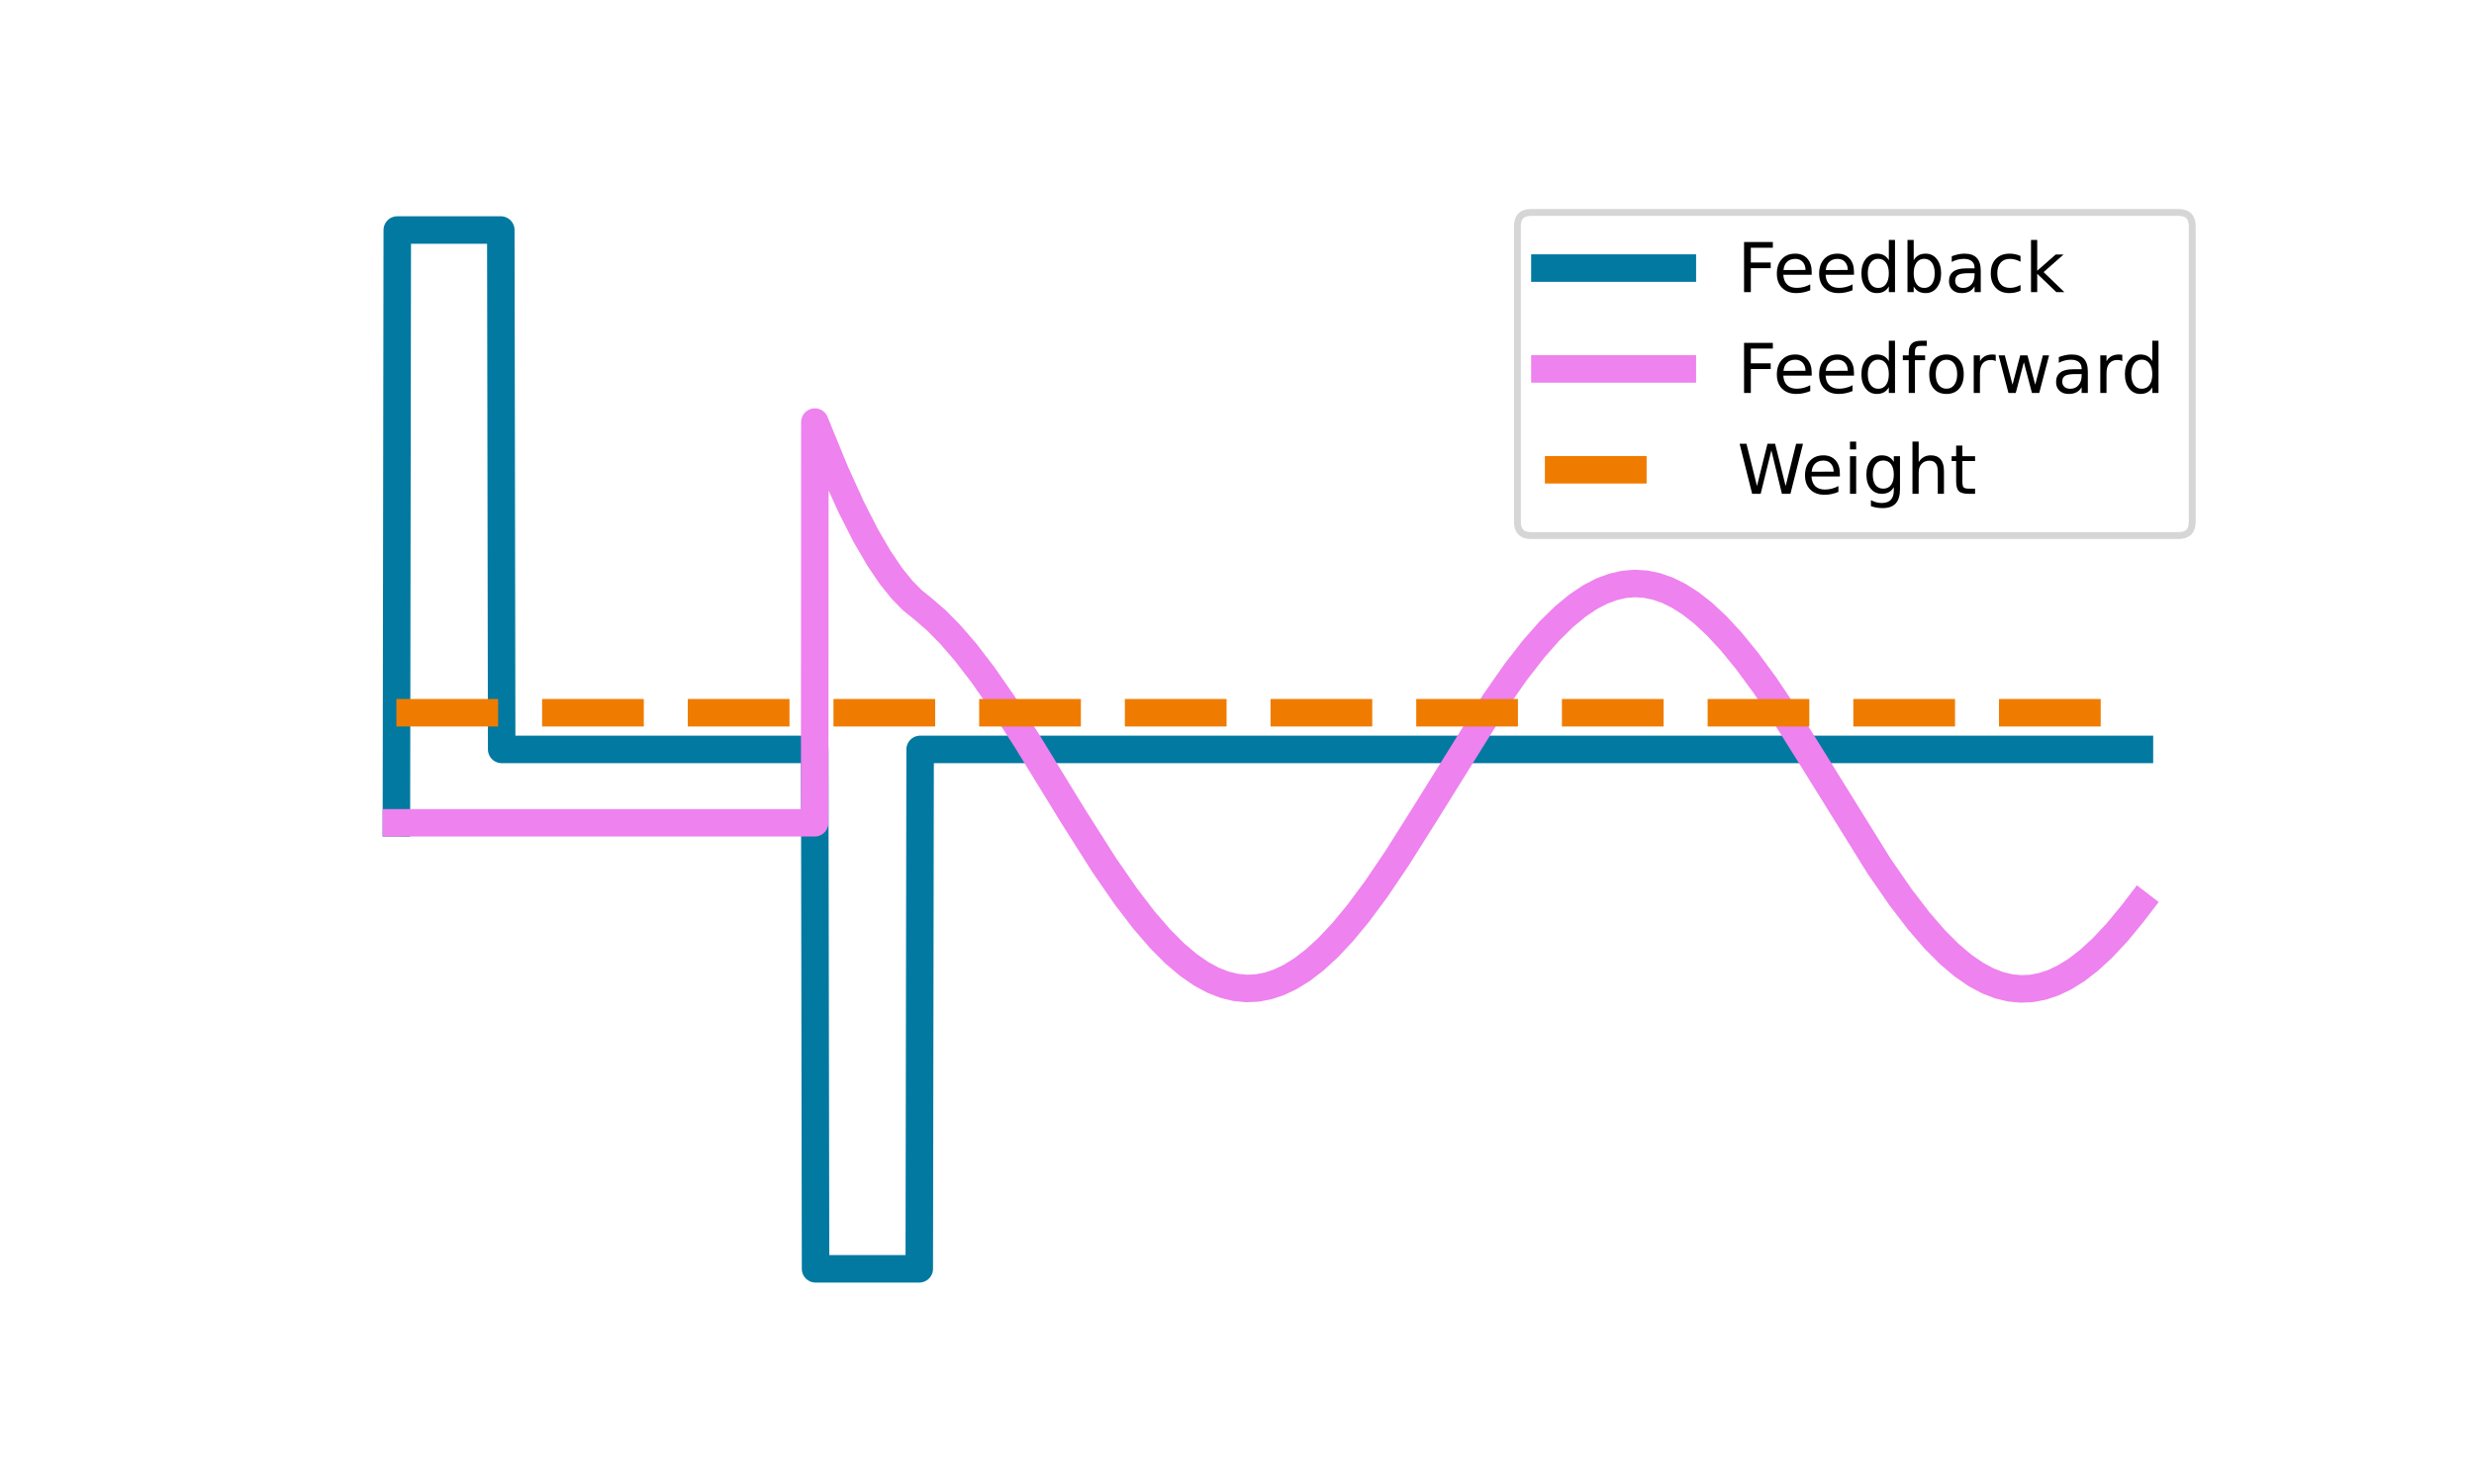
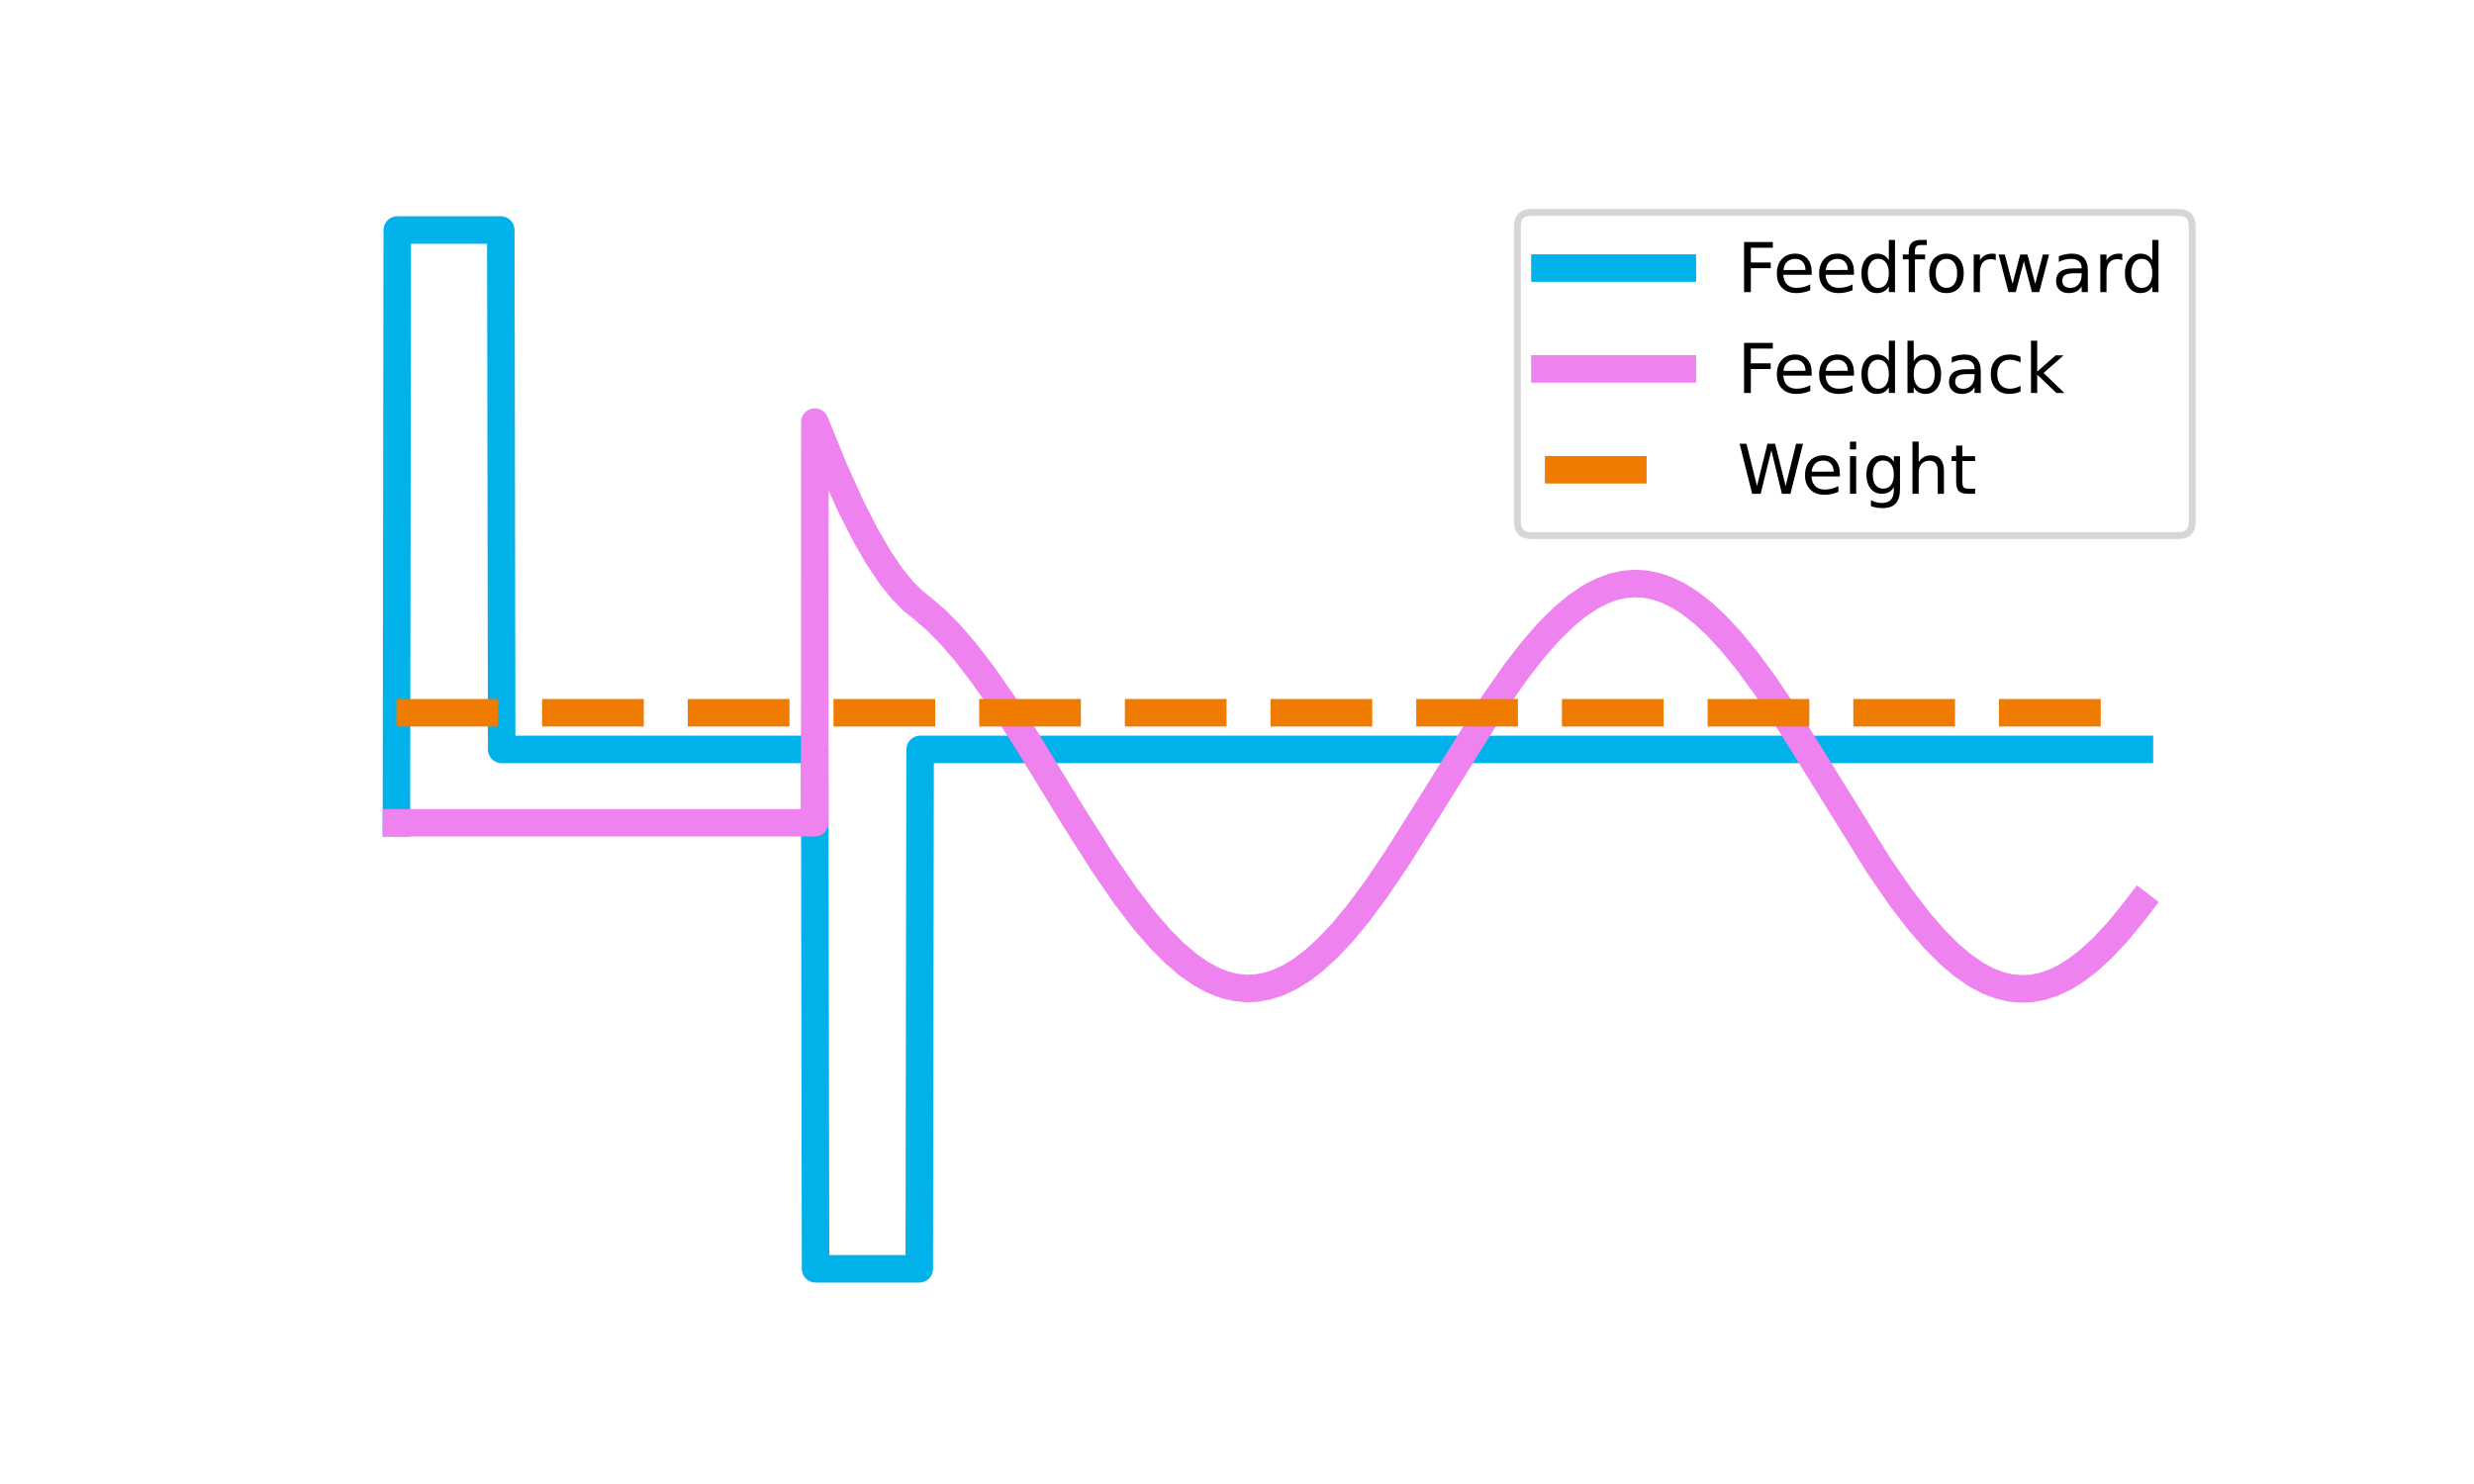
<svg xmlns="http://www.w3.org/2000/svg" xmlns:xlink="http://www.w3.org/1999/xlink" width="360pt" height="216pt" viewBox="0 0 360 216" version="1.1">
  <defs>
    <style type="text/css">*{stroke-linejoin: round; stroke-linecap: butt}</style>
  </defs>
  <g id="figure_1">
    <g id="patch_1">
      <path d="M 0 216  L 360 216  L 360 0  L 0 0  z " style="fill: #ffffff" />
    </g>
    <g id="axes_1">
      <g id="line2d_1">
-         <path d="M 57.682 119.76  L 57.809 33.48  L 72.873 33.48  L 73 109.08  L 118.548 109.08  L 118.675 184.68  L 133.765 184.68  L 133.892 109.08  L 311.318 109.08  L 311.318 109.08  " clip-path="url(#pdf1f8fa968)" style="fill: none; stroke: #0179a0; stroke-width: 4; stroke-linecap: square" />
+         <path d="M 57.682 119.76  L 57.809 33.48  L 72.873 33.48  L 73 109.08  L 118.548 109.08  L 118.675 184.68  L 133.765 184.68  L 133.892 109.08  L 311.318 109.08  L 311.318 109.08  " clip-path="url(#p00b9feb03d)" style="fill: none; stroke: #00b1ea; stroke-width: 4; stroke-linecap: square" />
      </g>
      <g id="line2d_2">
-         <path d="M 57.682 119.76  L 118.548 119.76  L 118.574 61.437  L 118.675 61.697  L 121.465 68.512  L 123.849 73.774  L 125.979 77.957  L 127.907 81.268  L 129.657 83.851  L 131.28 85.865  L 132.776 87.381  L 134.348 88.646  L 136.251 90.293  L 138.305 92.377  L 140.537 94.968  L 143.022 98.205  L 145.888 102.32  L 149.413 107.793  L 156.108 118.712  L 160.623 125.833  L 163.793 130.429  L 166.456 133.911  L 168.814 136.638  L 170.944 138.773  L 172.923 140.45  L 174.774 141.732  L 176.524 142.677  L 178.198 143.329  L 179.796 143.718  L 181.368 143.873  L 182.915 143.805  L 184.487 143.511  L 186.085 142.984  L 187.734 142.203  L 189.458 141.135  L 191.284 139.735  L 193.237 137.948  L 195.342 135.71  L 197.65 132.92  L 200.237 129.432  L 203.255 124.974  L 207.186 118.738  L 217.482 102.209  L 220.551 97.817  L 223.163 94.456  L 225.471 91.836  L 227.576 89.771  L 229.529 88.158  L 231.355 86.93  L 233.079 86.032  L 234.728 85.419  L 236.325 85.058  L 237.898 84.931  L 239.445 85.026  L 241.017 85.347  L 242.615 85.902  L 244.263 86.712  L 245.988 87.809  L 247.814 89.239  L 249.767 91.057  L 251.872 93.325  L 254.205 96.178  L 256.817 99.735  L 259.886 104.306  L 263.944 110.781  L 273.403 126.017  L 276.548 130.574  L 279.186 134.02  L 281.544 136.746  L 283.675 138.877  L 285.653 140.549  L 287.504 141.826  L 289.254 142.765  L 290.902 143.403  L 292.5 143.788  L 294.073 143.939  L 295.62 143.867  L 297.192 143.569  L 298.79 143.036  L 300.438 142.249  L 302.163 141.175  L 303.989 139.767  L 305.942 137.972  L 308.047 135.725  L 310.354 132.925  L 311.318 131.663  L 311.318 131.663  " clip-path="url(#pdf1f8fa968)" style="fill: none; stroke: #ee82ee; stroke-width: 4; stroke-linecap: square" />
+         <path d="M 57.682 119.76  L 118.548 119.76  L 118.574 61.437  L 118.675 61.697  L 121.465 68.512  L 123.849 73.774  L 125.979 77.957  L 127.907 81.268  L 129.657 83.851  L 131.28 85.865  L 132.776 87.381  L 134.348 88.646  L 136.251 90.293  L 138.305 92.377  L 140.537 94.968  L 143.022 98.205  L 145.888 102.32  L 149.413 107.793  L 156.108 118.712  L 160.623 125.833  L 163.793 130.429  L 166.456 133.911  L 168.814 136.638  L 170.944 138.773  L 172.923 140.45  L 174.774 141.732  L 176.524 142.677  L 178.198 143.329  L 179.796 143.718  L 181.368 143.873  L 182.915 143.805  L 184.487 143.511  L 186.085 142.984  L 187.734 142.203  L 189.458 141.135  L 191.284 139.735  L 193.237 137.948  L 195.342 135.71  L 197.65 132.92  L 200.237 129.432  L 203.255 124.974  L 207.186 118.738  L 217.482 102.209  L 220.551 97.817  L 223.163 94.456  L 225.471 91.836  L 227.576 89.771  L 229.529 88.158  L 231.355 86.93  L 233.079 86.032  L 234.728 85.419  L 236.325 85.058  L 237.898 84.931  L 239.445 85.026  L 241.017 85.347  L 242.615 85.902  L 244.263 86.712  L 245.988 87.809  L 247.814 89.239  L 249.767 91.057  L 251.872 93.325  L 254.205 96.178  L 256.817 99.735  L 259.886 104.306  L 263.944 110.781  L 273.403 126.017  L 276.548 130.574  L 279.186 134.02  L 281.544 136.746  L 283.675 138.877  L 285.653 140.549  L 287.504 141.826  L 289.254 142.765  L 290.902 143.403  L 292.5 143.788  L 294.073 143.939  L 295.62 143.867  L 297.192 143.569  L 298.79 143.036  L 300.438 142.249  L 302.163 141.175  L 303.989 139.767  L 305.942 137.972  L 308.047 135.725  L 310.354 132.925  L 311.318 131.663  L 311.318 131.663  " clip-path="url(#p00b9feb03d)" style="fill: none; stroke: #ee82ee; stroke-width: 4; stroke-linecap: square" />
      </g>
      <g id="LineCollection_1">
-         <path d="M 57.682 103.74  L 311.318 103.74  " clip-path="url(#pdf1f8fa968)" style="fill: none; stroke-dasharray: 14.8,6.4; stroke-dashoffset: 0; stroke: #ef7c00; stroke-width: 4" />
+         <path d="M 57.682 103.74  L 311.318 103.74  " clip-path="url(#p00b9feb03d)" style="fill: none; stroke-dasharray: 14.8,6.4; stroke-dashoffset: 0; stroke: #ef7c00; stroke-width: 4" />
      </g>
      <g id="legend_1">
        <g id="patch_2">
          <path d="M 222.803 77.954  L 317 77.954  Q 319 77.954 319 75.954  L 319 32.92  Q 319 30.92 317 30.92  L 222.803 30.92  Q 220.803 30.92 220.803 32.92  L 220.803 75.954  Q 220.803 77.954 222.803 77.954  z " style="fill: #ffffff; opacity: 0.8; stroke: #cccccc; stroke-linejoin: miter" />
        </g>
        <g id="line2d_3">
-           <path d="M 224.803 39.018  L 234.803 39.018  L 244.803 39.018  " style="fill: none; stroke: #0179a0; stroke-width: 4; stroke-linecap: square" />
+           <path d="M 224.803 39.018  L 234.803 39.018  L 244.803 39.018  " style="fill: none; stroke: #00b1ea; stroke-width: 4; stroke-linecap: square" />
        </g>
        <g id="text_1">
          <g transform="translate(252.8031 42.51844) scale(0.1 -0.1)">
            <defs>
              <path id="DejaVuSans-46" d="M 628 4666  L 3309 4666  L 3309 4134  L 1259 4134  L 1259 2759  L 3109 2759  L 3109 2228  L 1259 2228  L 1259 0  L 628 0  L 628 4666  z " transform="scale(0.015625)" />
              <path id="DejaVuSans-65" d="M 3597 1894  L 3597 1613  L 953 1613  Q 991 1019 1311 708  Q 1631 397 2203 397  Q 2534 397 2845 478  Q 3156 559 3463 722  L 3463 178  Q 3153 47 2828 -22  Q 2503 -91 2169 -91  Q 1331 -91 842 396  Q 353 884 353 1716  Q 353 2575 817 3079  Q 1281 3584 2069 3584  Q 2775 3584 3186 3129  Q 3597 2675 3597 1894  z M 3022 2063  Q 3016 2534 2758 2815  Q 2500 3097 2075 3097  Q 1594 3097 1305 2825  Q 1016 2553 972 2059  L 3022 2063  z " transform="scale(0.015625)" />
              <path id="DejaVuSans-64" d="M 2906 2969  L 2906 4863  L 3481 4863  L 3481 0  L 2906 0  L 2906 525  Q 2725 213 2448 61  Q 2172 -91 1784 -91  Q 1150 -91 751 415  Q 353 922 353 1747  Q 353 2572 751 3078  Q 1150 3584 1784 3584  Q 2172 3584 2448 3432  Q 2725 3281 2906 2969  z M 947 1747  Q 947 1113 1208 752  Q 1469 391 1925 391  Q 2381 391 2643 752  Q 2906 1113 2906 1747  Q 2906 2381 2643 2742  Q 2381 3103 1925 3103  Q 1469 3103 1208 2742  Q 947 2381 947 1747  z " transform="scale(0.015625)" />
-               <path id="DejaVuSans-62" d="M 3116 1747  Q 3116 2381 2855 2742  Q 2594 3103 2138 3103  Q 1681 3103 1420 2742  Q 1159 2381 1159 1747  Q 1159 1113 1420 752  Q 1681 391 2138 391  Q 2594 391 2855 752  Q 3116 1113 3116 1747  z M 1159 2969  Q 1341 3281 1617 3432  Q 1894 3584 2278 3584  Q 2916 3584 3314 3078  Q 3713 2572 3713 1747  Q 3713 922 3314 415  Q 2916 -91 2278 -91  Q 1894 -91 1617 61  Q 1341 213 1159 525  L 1159 0  L 581 0  L 581 4863  L 1159 4863  L 1159 2969  z " transform="scale(0.015625)" />
-               <path id="DejaVuSans-61" d="M 2194 1759  Q 1497 1759 1228 1600  Q 959 1441 959 1056  Q 959 750 1161 570  Q 1363 391 1709 391  Q 2188 391 2477 730  Q 2766 1069 2766 1631  L 2766 1759  L 2194 1759  z M 3341 1997  L 3341 0  L 2766 0  L 2766 531  Q 2569 213 2275 61  Q 1981 -91 1556 -91  Q 1019 -91 701 211  Q 384 513 384 1019  Q 384 1609 779 1909  Q 1175 2209 1959 2209  L 2766 2209  L 2766 2266  Q 2766 2663 2505 2880  Q 2244 3097 1772 3097  Q 1472 3097 1187 3025  Q 903 2953 641 2809  L 641 3341  Q 956 3463 1253 3523  Q 1550 3584 1831 3584  Q 2591 3584 2966 3190  Q 3341 2797 3341 1997  z " transform="scale(0.015625)" />
-               <path id="DejaVuSans-63" d="M 3122 3366  L 3122 2828  Q 2878 2963 2633 3030  Q 2388 3097 2138 3097  Q 1578 3097 1268 2742  Q 959 2388 959 1747  Q 959 1106 1268 751  Q 1578 397 2138 397  Q 2388 397 2633 464  Q 2878 531 3122 666  L 3122 134  Q 2881 22 2623 -34  Q 2366 -91 2075 -91  Q 1284 -91 818 406  Q 353 903 353 1747  Q 353 2603 823 3093  Q 1294 3584 2113 3584  Q 2378 3584 2631 3529  Q 2884 3475 3122 3366  z " transform="scale(0.015625)" />
-               <path id="DejaVuSans-6b" d="M 581 4863  L 1159 4863  L 1159 1991  L 2875 3500  L 3609 3500  L 1753 1863  L 3688 0  L 2938 0  L 1159 1709  L 1159 0  L 581 0  L 581 4863  z " transform="scale(0.015625)" />
-             </defs>
-             <use xlink:href="#DejaVuSans-46" />
-             <use xlink:href="#DejaVuSans-65" x="52.02" />
-             <use xlink:href="#DejaVuSans-65" x="113.543" />
-             <use xlink:href="#DejaVuSans-64" x="175.066" />
-             <use xlink:href="#DejaVuSans-62" x="238.543" />
-             <use xlink:href="#DejaVuSans-61" x="302.02" />
-             <use xlink:href="#DejaVuSans-63" x="363.299" />
-             <use xlink:href="#DejaVuSans-6b" x="418.279" />
-           </g>
-         </g>
-         <g id="line2d_4">
-           <path d="M 224.803 53.697  L 234.803 53.697  L 244.803 53.697  " style="fill: none; stroke: #ee82ee; stroke-width: 4; stroke-linecap: square" />
-         </g>
-         <g id="text_2">
-           <g transform="translate(252.8031 57.19656) scale(0.1 -0.1)">
-             <defs>
              <path id="DejaVuSans-66" d="M 2375 4863  L 2375 4384  L 1825 4384  Q 1516 4384 1395 4259  Q 1275 4134 1275 3809  L 1275 3500  L 2222 3500  L 2222 3053  L 1275 3053  L 1275 0  L 697 0  L 697 3053  L 147 3053  L 147 3500  L 697 3500  L 697 3744  Q 697 4328 969 4595  Q 1241 4863 1831 4863  L 2375 4863  z " transform="scale(0.015625)" />
              <path id="DejaVuSans-6f" d="M 1959 3097  Q 1497 3097 1228 2736  Q 959 2375 959 1747  Q 959 1119 1226 758  Q 1494 397 1959 397  Q 2419 397 2687 759  Q 2956 1122 2956 1747  Q 2956 2369 2687 2733  Q 2419 3097 1959 3097  z M 1959 3584  Q 2709 3584 3137 3096  Q 3566 2609 3566 1747  Q 3566 888 3137 398  Q 2709 -91 1959 -91  Q 1206 -91 779 398  Q 353 888 353 1747  Q 353 2609 779 3096  Q 1206 3584 1959 3584  z " transform="scale(0.015625)" />
              <path id="DejaVuSans-72" d="M 2631 2963  Q 2534 3019 2420 3045  Q 2306 3072 2169 3072  Q 1681 3072 1420 2755  Q 1159 2438 1159 1844  L 1159 0  L 581 0  L 581 3500  L 1159 3500  L 1159 2956  Q 1341 3275 1631 3429  Q 1922 3584 2338 3584  Q 2397 3584 2469 3576  Q 2541 3569 2628 3553  L 2631 2963  z " transform="scale(0.015625)" />
              <path id="DejaVuSans-77" d="M 269 3500  L 844 3500  L 1563 769  L 2278 3500  L 2956 3500  L 3675 769  L 4391 3500  L 4966 3500  L 4050 0  L 3372 0  L 2619 2869  L 1863 0  L 1184 0  L 269 3500  z " transform="scale(0.015625)" />
+               <path id="DejaVuSans-61" d="M 2194 1759  Q 1497 1759 1228 1600  Q 959 1441 959 1056  Q 959 750 1161 570  Q 1363 391 1709 391  Q 2188 391 2477 730  Q 2766 1069 2766 1631  L 2766 1759  L 2194 1759  z M 3341 1997  L 3341 0  L 2766 0  L 2766 531  Q 2569 213 2275 61  Q 1981 -91 1556 -91  Q 1019 -91 701 211  Q 384 513 384 1019  Q 384 1609 779 1909  Q 1175 2209 1959 2209  L 2766 2209  L 2766 2266  Q 2766 2663 2505 2880  Q 2244 3097 1772 3097  Q 1472 3097 1187 3025  Q 903 2953 641 2809  L 641 3341  Q 956 3463 1253 3523  Q 1550 3584 1831 3584  Q 2591 3584 2966 3190  Q 3341 2797 3341 1997  z " transform="scale(0.015625)" />
            </defs>
            <use xlink:href="#DejaVuSans-46" />
            <use xlink:href="#DejaVuSans-65" x="52.02" />
            <use xlink:href="#DejaVuSans-65" x="113.543" />
            <use xlink:href="#DejaVuSans-64" x="175.066" />
            <use xlink:href="#DejaVuSans-66" x="238.543" />
            <use xlink:href="#DejaVuSans-6f" x="273.748" />
            <use xlink:href="#DejaVuSans-72" x="334.93" />
            <use xlink:href="#DejaVuSans-77" x="376.043" />
            <use xlink:href="#DejaVuSans-61" x="457.83" />
            <use xlink:href="#DejaVuSans-72" x="519.109" />
            <use xlink:href="#DejaVuSans-64" x="558.473" />
+           </g>
+         </g>
+         <g id="line2d_4">
+           <path d="M 224.803 53.697  L 234.803 53.697  L 244.803 53.697  " style="fill: none; stroke: #ee82ee; stroke-width: 4; stroke-linecap: square" />
+         </g>
+         <g id="text_2">
+           <g transform="translate(252.8031 57.19656) scale(0.1 -0.1)">
+             <defs>
+               <path id="DejaVuSans-62" d="M 3116 1747  Q 3116 2381 2855 2742  Q 2594 3103 2138 3103  Q 1681 3103 1420 2742  Q 1159 2381 1159 1747  Q 1159 1113 1420 752  Q 1681 391 2138 391  Q 2594 391 2855 752  Q 3116 1113 3116 1747  z M 1159 2969  Q 1341 3281 1617 3432  Q 1894 3584 2278 3584  Q 2916 3584 3314 3078  Q 3713 2572 3713 1747  Q 3713 922 3314 415  Q 2916 -91 2278 -91  Q 1894 -91 1617 61  Q 1341 213 1159 525  L 1159 0  L 581 0  L 581 4863  L 1159 4863  L 1159 2969  z " transform="scale(0.015625)" />
+               <path id="DejaVuSans-63" d="M 3122 3366  L 3122 2828  Q 2878 2963 2633 3030  Q 2388 3097 2138 3097  Q 1578 3097 1268 2742  Q 959 2388 959 1747  Q 959 1106 1268 751  Q 1578 397 2138 397  Q 2388 397 2633 464  Q 2878 531 3122 666  L 3122 134  Q 2881 22 2623 -34  Q 2366 -91 2075 -91  Q 1284 -91 818 406  Q 353 903 353 1747  Q 353 2603 823 3093  Q 1294 3584 2113 3584  Q 2378 3584 2631 3529  Q 2884 3475 3122 3366  z " transform="scale(0.015625)" />
+               <path id="DejaVuSans-6b" d="M 581 4863  L 1159 4863  L 1159 1991  L 2875 3500  L 3609 3500  L 1753 1863  L 3688 0  L 2938 0  L 1159 1709  L 1159 0  L 581 0  L 581 4863  z " transform="scale(0.015625)" />
+             </defs>
+             <use xlink:href="#DejaVuSans-46" />
+             <use xlink:href="#DejaVuSans-65" x="52.02" />
+             <use xlink:href="#DejaVuSans-65" x="113.543" />
+             <use xlink:href="#DejaVuSans-64" x="175.066" />
+             <use xlink:href="#DejaVuSans-62" x="238.543" />
+             <use xlink:href="#DejaVuSans-61" x="302.02" />
+             <use xlink:href="#DejaVuSans-63" x="363.299" />
+             <use xlink:href="#DejaVuSans-6b" x="418.279" />
          </g>
        </g>
        <g id="line2d_5">
          <path d="M 224.803 68.375  L 244.803 68.375  " style="fill: none; stroke-dasharray: 14.8,6.4; stroke-dashoffset: 0; stroke: #ef7c00; stroke-width: 4" />
        </g>
        <g id="text_3">
          <g transform="translate(252.8031 71.87469) scale(0.1 -0.1)">
            <defs>
              <path id="DejaVuSans-57" d="M 213 4666  L 850 4666  L 1831 722  L 2809 4666  L 3519 4666  L 4500 722  L 5478 4666  L 6119 4666  L 4947 0  L 4153 0  L 3169 4050  L 2175 0  L 1381 0  L 213 4666  z " transform="scale(0.015625)" />
              <path id="DejaVuSans-69" d="M 603 3500  L 1178 3500  L 1178 0  L 603 0  L 603 3500  z M 603 4863  L 1178 4863  L 1178 4134  L 603 4134  L 603 4863  z " transform="scale(0.015625)" />
              <path id="DejaVuSans-67" d="M 2906 1791  Q 2906 2416 2648 2759  Q 2391 3103 1925 3103  Q 1463 3103 1205 2759  Q 947 2416 947 1791  Q 947 1169 1205 825  Q 1463 481 1925 481  Q 2391 481 2648 825  Q 2906 1169 2906 1791  z M 3481 434  Q 3481 -459 3084 -895  Q 2688 -1331 1869 -1331  Q 1566 -1331 1297 -1286  Q 1028 -1241 775 -1147  L 775 -588  Q 1028 -725 1275 -790  Q 1522 -856 1778 -856  Q 2344 -856 2625 -561  Q 2906 -266 2906 331  L 2906 616  Q 2728 306 2450 153  Q 2172 0 1784 0  Q 1141 0 747 490  Q 353 981 353 1791  Q 353 2603 747 3093  Q 1141 3584 1784 3584  Q 2172 3584 2450 3431  Q 2728 3278 2906 2969  L 2906 3500  L 3481 3500  L 3481 434  z " transform="scale(0.015625)" />
              <path id="DejaVuSans-68" d="M 3513 2113  L 3513 0  L 2938 0  L 2938 2094  Q 2938 2591 2744 2837  Q 2550 3084 2163 3084  Q 1697 3084 1428 2787  Q 1159 2491 1159 1978  L 1159 0  L 581 0  L 581 4863  L 1159 4863  L 1159 2956  Q 1366 3272 1645 3428  Q 1925 3584 2291 3584  Q 2894 3584 3203 3211  Q 3513 2838 3513 2113  z " transform="scale(0.015625)" />
              <path id="DejaVuSans-74" d="M 1172 4494  L 1172 3500  L 2356 3500  L 2356 3053  L 1172 3053  L 1172 1153  Q 1172 725 1289 603  Q 1406 481 1766 481  L 2356 481  L 2356 0  L 1766 0  Q 1100 0 847 248  Q 594 497 594 1153  L 594 3053  L 172 3053  L 172 3500  L 594 3500  L 594 4494  L 1172 4494  z " transform="scale(0.015625)" />
            </defs>
            <use xlink:href="#DejaVuSans-57" />
            <use xlink:href="#DejaVuSans-65" x="93.002" />
            <use xlink:href="#DejaVuSans-69" x="154.525" />
            <use xlink:href="#DejaVuSans-67" x="182.309" />
            <use xlink:href="#DejaVuSans-68" x="245.785" />
            <use xlink:href="#DejaVuSans-74" x="309.164" />
          </g>
        </g>
      </g>
    </g>
  </g>
  <defs>
-     <clipPath id="pdf1f8fa968">
+     <clipPath id="p00b9feb03d">
      <rect x="45" y="25.92" width="279" height="166.32" />
    </clipPath>
  </defs>
</svg>
